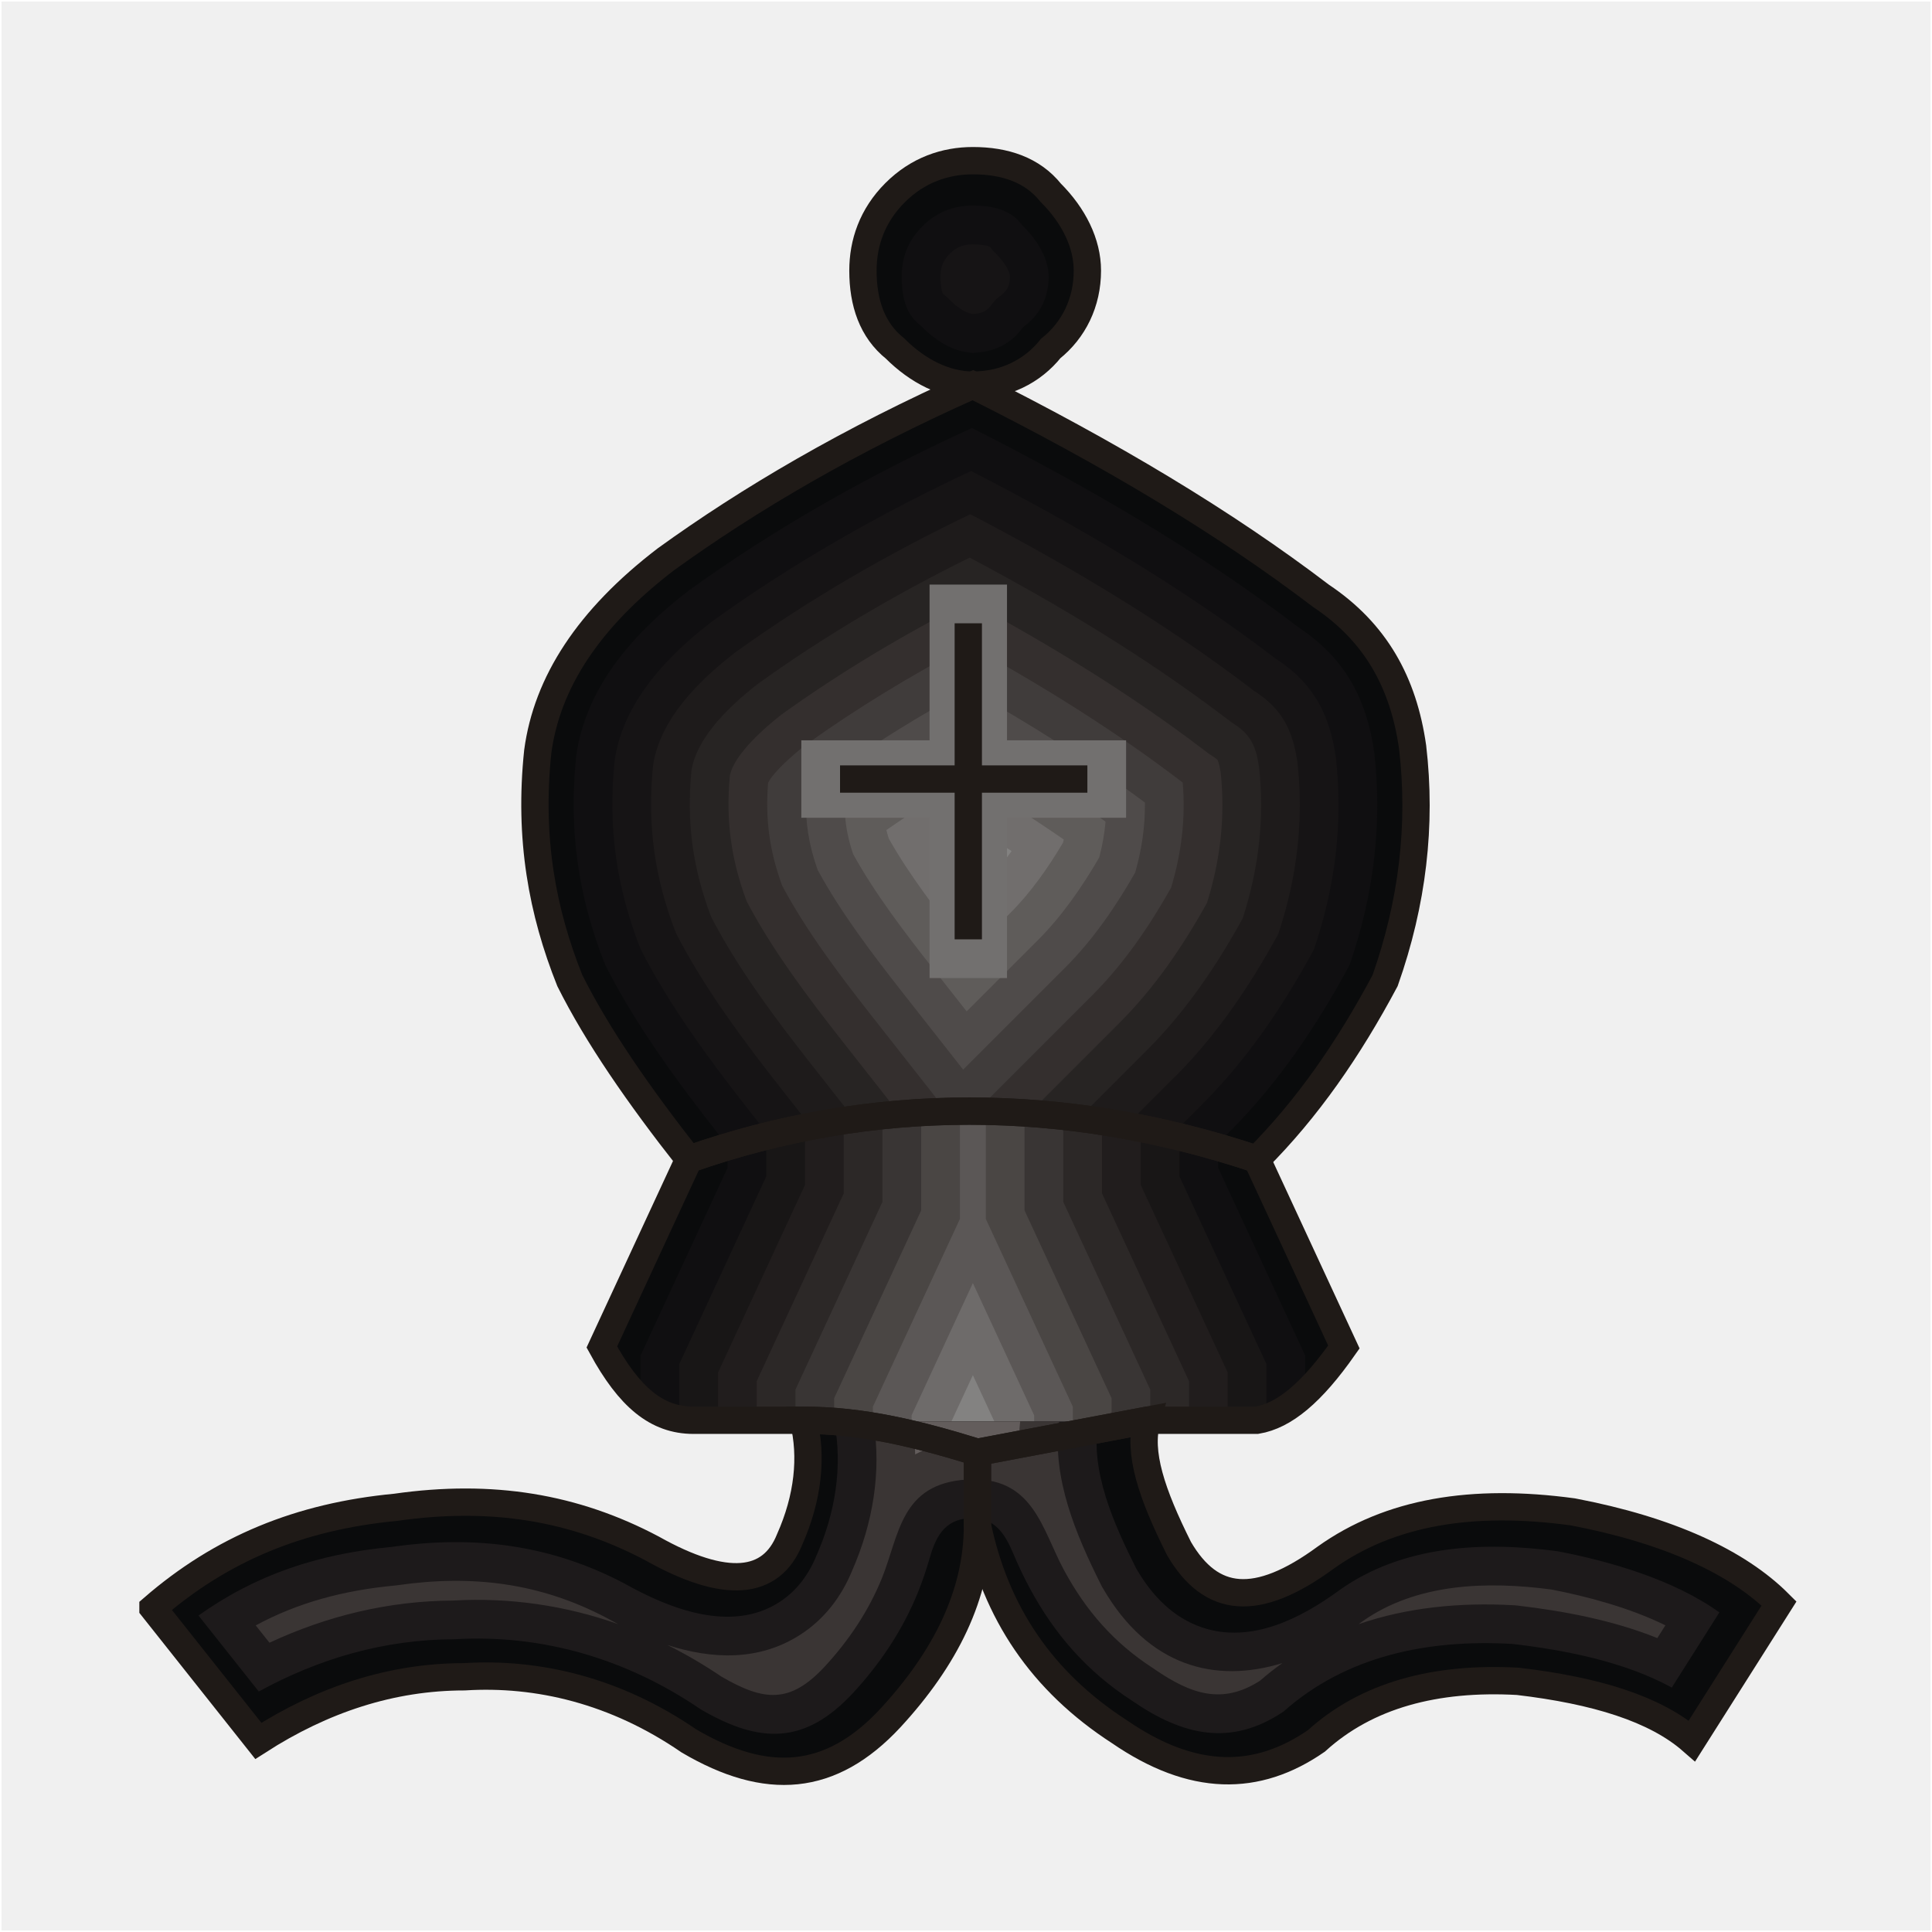
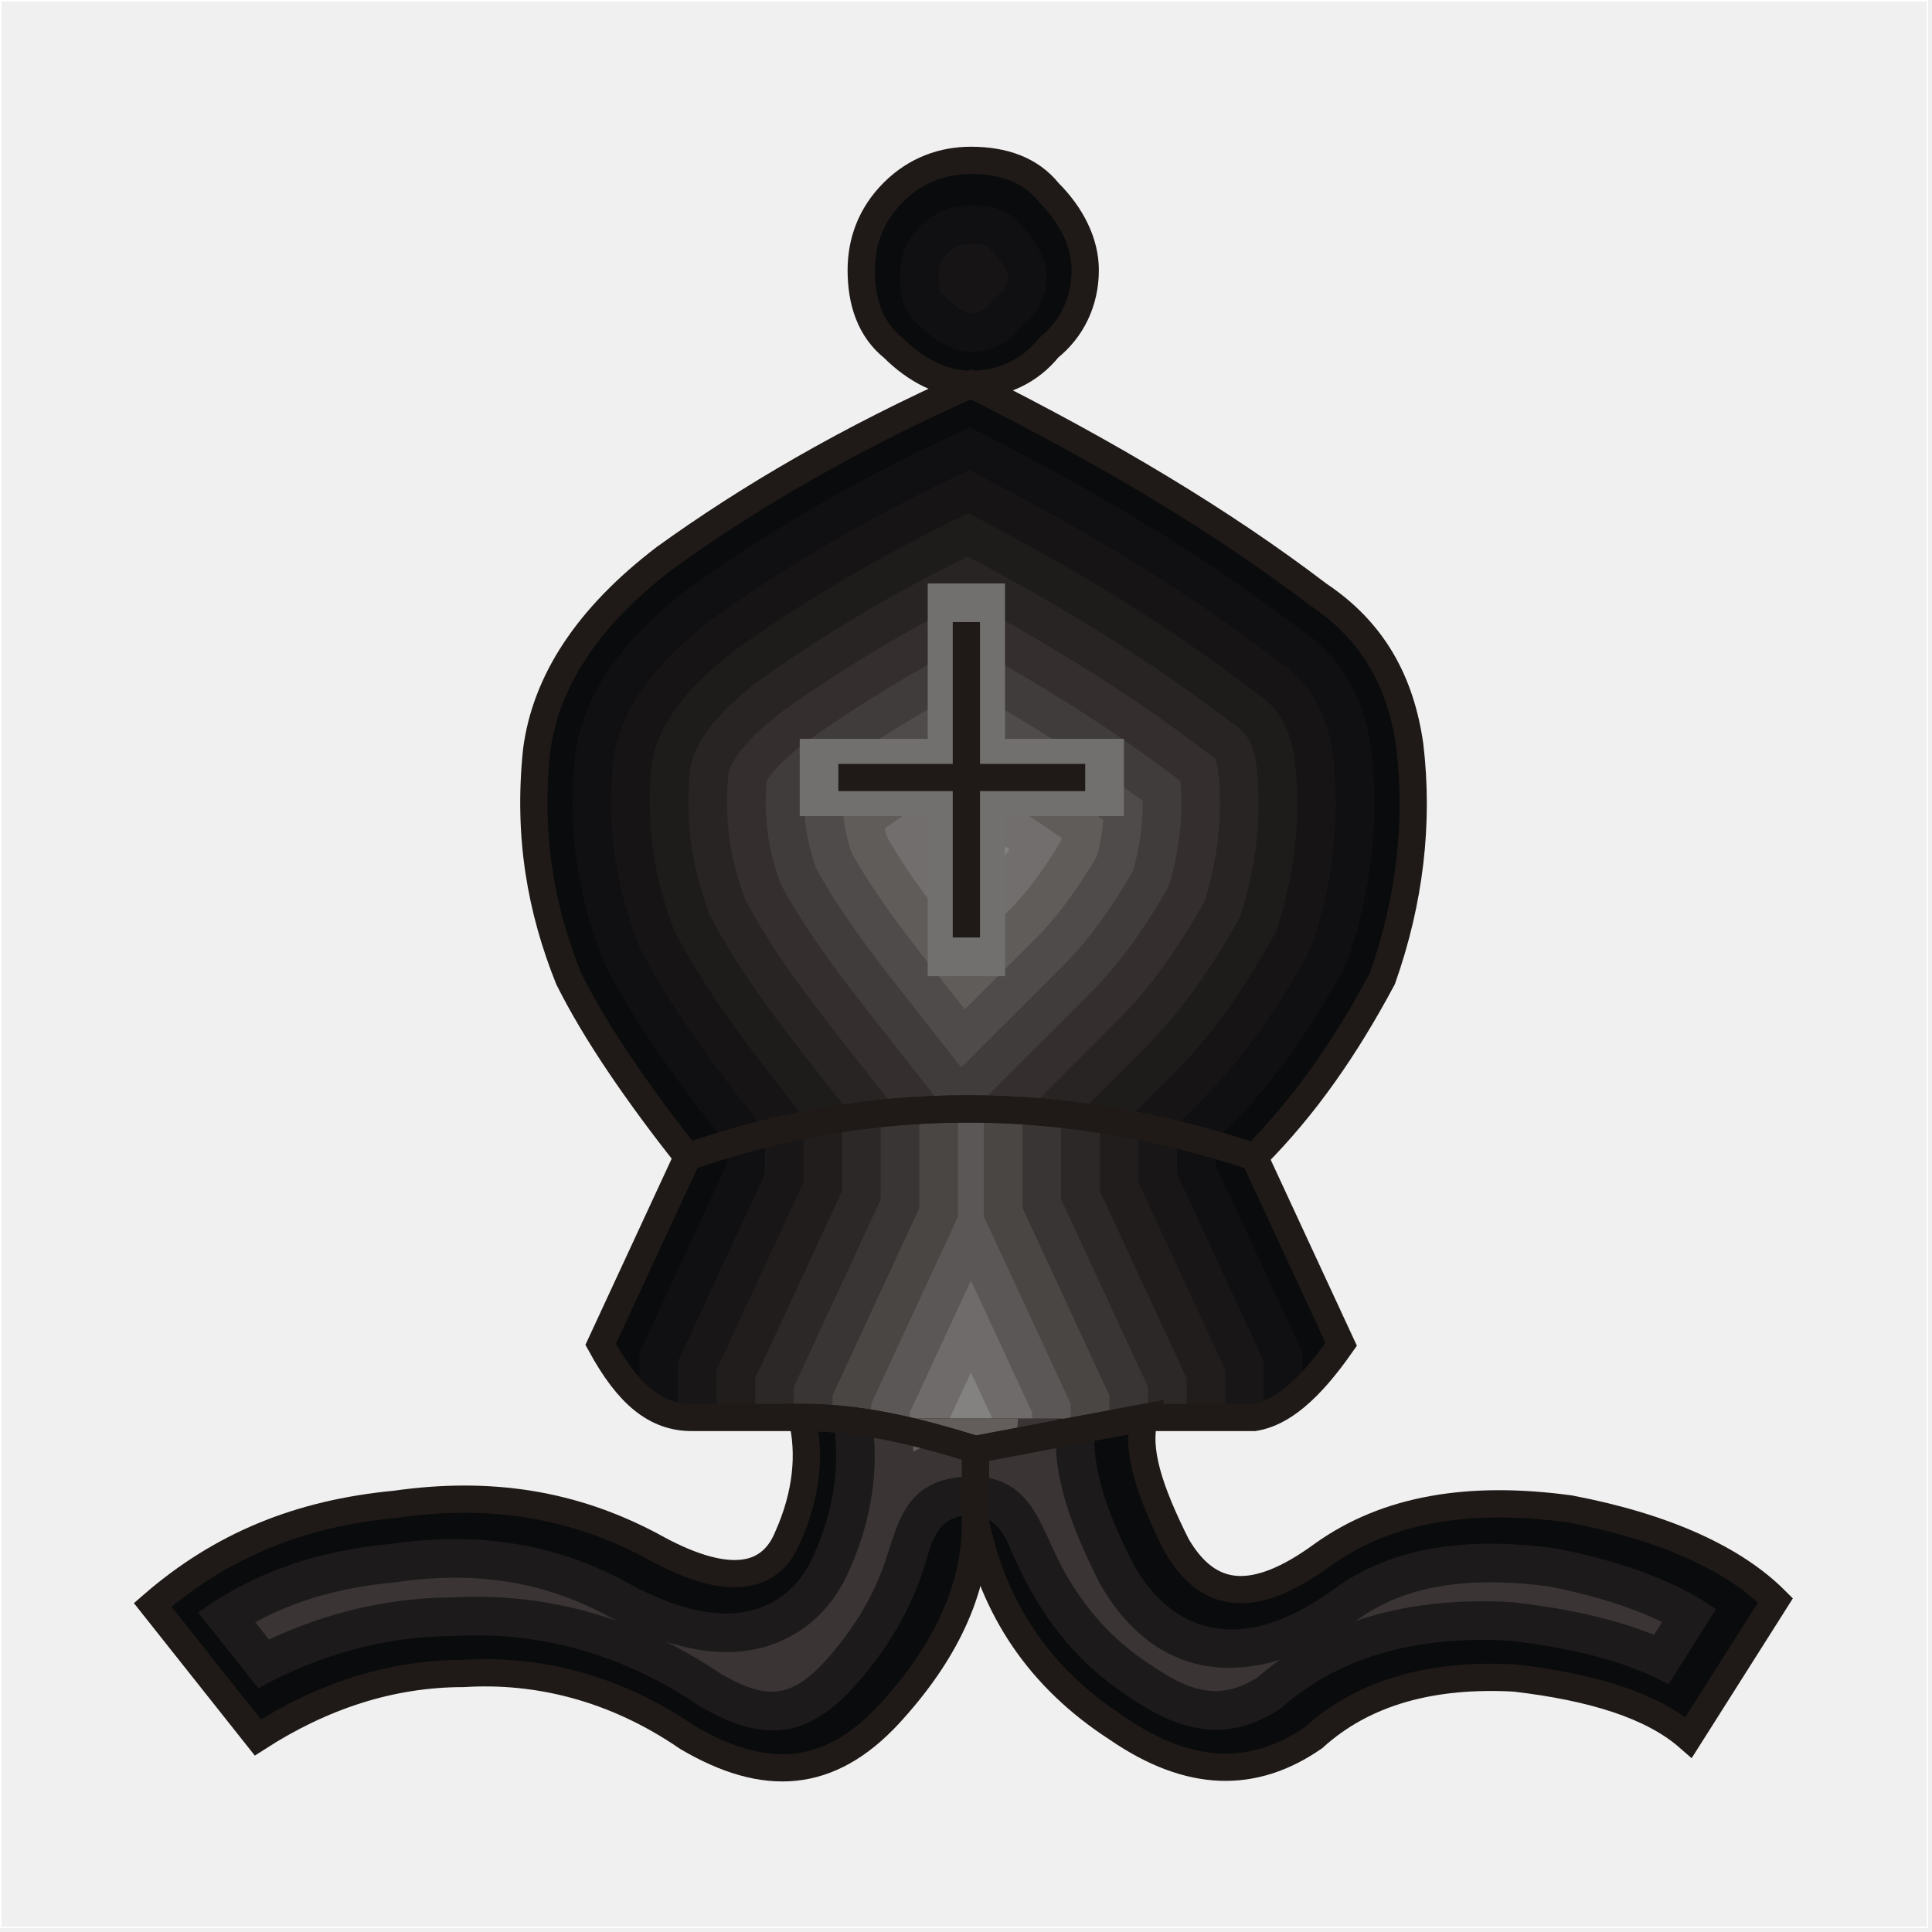
- <svg xmlns="http://www.w3.org/2000/svg" xml:space="preserve" width="99.802mm" height="99.802mm" style="shape-rendering:geometricPrecision; text-rendering:geometricPrecision; image-rendering:optimizeQuality; fill-rule:evenodd; clip-rule:evenodd" viewBox="0 0 99.802 99.802">
-   <defs>
-     <style type="text/css">
-    
-     .str1 {stroke:white;stroke-width:0.076}
-     .str0 {stroke:#1F1A17;stroke-width:1.411}
-     .fil22 {fill:none}
-     .fil1 {fill:#100F11}
-     .fil2 {fill:#161415}
-     .fil11 {fill:#181616}
-     .fil18 {fill:#1D1A1B}
-     .fil3 {fill:#1E1B1B}
-     .fil12 {fill:#211D1D}
-     .fil4 {fill:#272423}
-     .fil13 {fill:#2C2827}
-     .fil5 {fill:#342F2E}
-     .fil14 {fill:#393534}
-     .fil19 {fill:#3A3534}
-     .fil6 {fill:#403C3B}
-     .fil15 {fill:#4A4644}
-     .fil7 {fill:#4F4B4A}
-     .fil16 {fill:#5B5756}
-     .fil8 {fill:#5F5C5A}
-     .fil20 {fill:#635D5C}
-     .fil17 {fill:#6E6B6A}
-     .fil9 {fill:#716E6D}
-     .fil21 {fill:#72706F}
-     .fil10 {fill:#838281}
-     .fil0 {fill:#0A0B0C}
-    
-   </style>
-   </defs>
-   <g id="Layer_x0020_1">
-     <g id="_55544352">
-       <g>
-         <path id="_56408872" class="fil0" d="M50.833 20.184c1.408,-0.145 2.611,-0.82 3.445,-1.863 1.183,-0.946 1.893,-2.366 1.893,-4.022 0,-1.42 -0.71,-2.84 -1.893,-4.022 -0.946,-1.183 -2.366,-1.657 -4.022,-1.657 -1.42,0 -2.839,0.473 -4.022,1.657 -1.183,1.183 -1.657,2.602 -1.657,4.022 0,1.656 0.473,3.076 1.657,4.022 1.012,1.012 2.197,1.678 3.408,1.849 -6.109,2.763 -11.117,5.739 -15.238,8.716 -4.022,3.076 -6.152,6.388 -6.625,9.937 -0.473,4.496 0.237,8.282 1.656,11.831 1.42,2.84 3.549,5.915 6.152,9.228l-4.496 9.701c1.42,2.602 2.839,3.785 4.732,3.785l5.679 0c0.473,1.893 0.237,4.022 -0.71,6.152 -0.946,2.366 -3.313,2.603 -7.099,0.474 -4.022,-2.13 -8.281,-2.839 -13.25,-2.13 -4.968,0.473 -8.991,2.13 -12.54,5.205l5.442 6.861c3.312,-2.129 6.861,-3.312 10.647,-3.312 3.785,-0.237 7.808,0.71 11.594,3.312 4.022,2.366 7.335,2.129 10.411,-1.183 1.708,-1.851 2.93,-3.809 3.737,-5.808 1.386,-3.435 0.319,-3.434 2.157,-0.015 1.373,2.554 3.234,4.781 5.937,6.533 3.785,2.602 7.098,2.602 10.174,0.473 2.603,-2.366 6.152,-3.312 10.411,-3.076 4.023,0.473 7.099,1.42 8.991,3.076l4.496 -7.098c-2.129,-2.129 -5.679,-3.785 -10.647,-4.732 -5.205,-0.71 -9.464,0 -12.777,2.366 -3.549,2.603 -5.916,2.366 -7.572,-0.473 -1.42,-2.839 -2.13,-4.969 -1.657,-6.625l5.679 0c1.42,-0.237 2.839,-1.42 4.496,-3.785l-4.496 -9.701c2.603,-2.603 4.732,-5.679 6.625,-9.228 1.42,-4.022 1.893,-8.044 1.42,-12.067 -0.473,-3.313 -1.893,-5.916 -4.732,-7.808 -4.833,-3.682 -10.563,-7.141 -17.405,-10.594z" />
-         <g>
-           <path id="_56989480" class="fil1" d="M35.597 30.491c-2.795,2.142 -5.339,4.953 -5.833,8.57 -0.395,3.788 0.097,7.242 1.496,10.773 1.561,3.1 3.761,6.091 5.899,8.812l0.758 0.964 -0.126 0.272 24.931 0 -0.198 -0.426 0.988 -0.988c2.526,-2.526 4.518,-5.483 6.203,-8.621 1.232,-3.55 1.709,-7.259 1.273,-11.001 -0.398,-2.75 -1.515,-4.84 -3.858,-6.403l-0.052 -0.035 -0.05 -0.038c-5.213,-3.972 -10.978,-7.3 -16.818,-10.26 -5.114,2.33 -10.051,5.091 -14.611,8.382zm14.643 -12.256l0.388 -0.04c0.835,-0.086 1.564,-0.468 2.088,-1.123l0.139 -0.174 0.174 -0.139c0.763,-0.611 1.142,-1.486 1.142,-2.46 0,-0.986 -0.635,-1.936 -1.307,-2.608l-0.079 -0.079 -0.069 -0.087c-0.592,-0.741 -1.561,-0.906 -2.46,-0.906 -1.018,0 -1.886,0.349 -2.608,1.071 -0.722,0.721 -1.071,1.591 -1.071,2.608 0,0.899 0.165,1.868 0.906,2.46l0.087 0.069 0.078 0.078c0.603,0.603 1.411,1.161 2.274,1.283l0.318 0.045z" />
-           <path id="_57155728" class="fil2" d="M36.791 32.096c-2.326,1.786 -4.615,4.181 -5.041,7.205 -0.352,3.425 0.085,6.521 1.337,9.713 1.496,2.946 3.611,5.809 5.645,8.396l1.515 1.928 -0.252 0.543 20.522 0 -0.395 -0.853 1.975 -1.976c2.348,-2.348 4.205,-5.101 5.779,-8.011 1.094,-3.216 1.518,-6.551 1.128,-9.937 -0.319,-2.171 -1.127,-3.76 -2.985,-4.998l-0.105 -0.07 -0.1 -0.076c-4.859,-3.702 -10.214,-6.834 -15.65,-9.628 -4.674,2.185 -9.187,4.746 -13.373,7.764zm13.488 -15.876l0.145 -0.015c0.301,-0.031 0.543,-0.147 0.732,-0.383l0.278 -0.347 0.347 -0.278c0.286,-0.229 0.391,-0.536 0.391,-0.898 0,-0.374 -0.478,-0.951 -0.72,-1.193l-0.157 -0.157 -0.139 -0.173c-0.1,-0.126 -0.765,-0.155 -0.899,-0.155 -0.487,0 -0.848,0.139 -1.194,0.486 -0.346,0.345 -0.484,0.707 -0.484,1.193 0,0.134 0.03,0.798 0.155,0.898l0.173 0.139 0.157 0.157c0.265,0.265 0.751,0.662 1.14,0.717l0.076 0.011z" />
-           <path id="_41780168" class="fil3" d="M37.985 33.7c-1.846,1.422 -3.893,3.429 -4.25,5.845 -0.309,3.059 0.075,5.799 1.179,8.649 1.431,2.794 3.462,5.527 5.39,7.98l2.273 2.892 -0.378 0.815 16.113 0 -0.593 -1.279 2.963 -2.963c2.168,-2.168 3.889,-4.716 5.353,-7.399 0.956,-2.876 1.329,-5.85 0.985,-8.875 -0.237,-1.587 -0.745,-2.683 -2.111,-3.594l-0.158 -0.105 -0.15 -0.115c-4.503,-3.431 -9.447,-6.363 -14.478,-8.987 -4.236,2.034 -8.327,4.39 -12.139,7.136z" />
-           <path id="_56982376" class="fil4" d="M39.18 35.304c-1.351,1.044 -3.173,2.71 -3.46,4.492 -0.265,2.691 0.066,5.074 1.022,7.58 1.367,2.641 3.313,5.245 5.135,7.563l3.03 3.857 -0.503 1.086 11.705 0 -0.79 -1.706 3.951 -3.951c1.987,-1.987 3.573,-4.329 4.924,-6.784 0.82,-2.538 1.142,-5.152 0.844,-7.818 -0.149,-0.991 -0.377,-1.615 -1.236,-2.188l-0.21 -0.14 -0.201 -0.153c-4.146,-3.159 -8.678,-5.885 -13.3,-8.337 -3.799,1.876 -7.471,4.025 -10.909,6.499z" />
-           <path id="_57017592" class="fil5" d="M40.38 36.905c-0.843,0.656 -2.459,2.055 -2.676,3.158 -0.218,2.315 0.061,4.34 0.867,6.495 1.303,2.488 3.163,4.962 4.878,7.145l3.788 4.821 -0.629 1.358 7.296 0 -0.988 -2.132 4.939 -4.939c1.804,-1.804 3.254,-3.939 4.493,-6.165 0.687,-2.197 0.958,-4.444 0.708,-6.751 -0.032,-0.199 -0.091,-0.502 -0.166,-0.645 -0.051,-0.052 -0.143,-0.115 -0.198,-0.151l-0.263 -0.175 -0.251 -0.191c-3.786,-2.884 -7.907,-5.402 -12.118,-7.675 -3.364,1.711 -6.618,3.647 -9.68,5.848z" />
-           <path id="_40867176" class="fil6" d="M41.585 38.502c-0.529,0.417 -1.634,1.363 -1.907,1.939 -0.154,1.891 0.078,3.533 0.723,5.301 1.239,2.336 3.012,4.679 4.62,6.726l4.546 5.785 -0.755 1.629 2.887 0 -1.186 -2.559 5.926 -5.926c1.62,-1.62 2.933,-3.544 4.057,-5.541 0.531,-1.772 0.758,-3.577 0.599,-5.432l-0.131 -0.1c-3.424,-2.609 -7.133,-4.911 -10.931,-7.002 -2.929,1.537 -5.765,3.254 -8.449,5.18z" />
-           <path id="_57681800" class="fil7" d="M42.776 40.109c-0.332,0.26 -0.825,0.671 -1.136,1.025 -0.05,1.333 0.142,2.516 0.594,3.794 1.176,2.183 2.861,4.396 4.36,6.304l3.16 4.022 5.271 -5.271c1.433,-1.433 2.608,-3.144 3.617,-4.911 0.337,-1.187 0.517,-2.386 0.503,-3.614 -2.887,-2.147 -5.972,-4.081 -9.132,-5.858 -2.502,1.357 -4.928,2.854 -7.239,4.51z" />
-           <path id="_56988448" class="fil8" d="M43.966 41.716c-0.101,0.079 -0.212,0.168 -0.322,0.262 0.04,0.726 0.179,1.41 0.426,2.14 1.114,2.031 2.707,4.109 4.097,5.878l1.768 2.249 3.677 -3.677c1.244,-1.244 2.279,-2.737 3.171,-4.273 0.161,-0.612 0.273,-1.227 0.327,-1.85 -2.274,-1.637 -4.665,-3.146 -7.11,-4.554 -2.078,1.168 -4.098,2.439 -6.034,3.825z" />
-           <path id="_56890192" class="fil9" d="M45.789 42.877c0.035,0.144 0.075,0.289 0.122,0.438 1.052,1.878 2.55,3.819 3.828,5.445l0.375 0.477 2.083 -2.083c1.052,-1.052 1.943,-2.321 2.716,-3.624 0.013,-0.054 0.025,-0.108 0.037,-0.162 -1.607,-1.114 -3.267,-2.166 -4.959,-3.167 -1.435,0.838 -2.839,1.729 -4.201,2.676z" />
-           <path id="_58601392" class="fil10" d="M48.385 43.541c0.592,0.913 1.261,1.826 1.915,2.682l0.483 -0.483c0.533,-0.533 1.023,-1.137 1.473,-1.775 -0.747,-0.49 -1.504,-0.967 -2.269,-1.433 -0.539,0.328 -1.074,0.665 -1.603,1.009z" />
-         </g>
-         <g>
-           <path id="_57017616" class="fil0" d="M69.421 69.582l-4.496 -9.701c-9.938,-3.313 -19.875,-3.313 -29.339,0l-4.496 9.701c1.42,2.602 2.839,3.785 4.732,3.785l5.679 0c3.076,0 5.916,0.71 8.991,1.656l8.754 -1.656 5.679 0c1.42,-0.237 2.839,-1.42 4.496,-3.785z" />
-           <g>
-             <path id="_58011632" class="fil1" d="M67.421 71.974l0 -1.951 -4.496 -9.701 0 -1.062c-8.572,-2.474 -17.119,-2.483 -25.339,-0.027l0 1.089 -4.496 9.701 0 2.268c0.822,0.73 1.708,1.077 2.732,1.077l5.679 0c3.076,0 5.916,0.71 8.991,1.656l8.754 -1.656 5.679 0c0.817,-0.136 1.634,-0.586 2.496,-1.394z" />
-             <path id="_56176856" class="fil11" d="M65.421 73.246l0 -2.782 -4.496 -9.701 0 -2.036c-7.207,-1.759 -14.38,-1.773 -21.339,-0.042l0 2.078 -4.496 9.701 0 2.84c0.236,0.043 0.48,0.064 0.732,0.064l5.679 0c3.076,0 5.916,0.71 8.991,1.656l8.754 -1.656 5.679 0c0.165,-0.028 0.33,-0.068 0.496,-0.121z" />
-             <path id="_56884560" class="fil12" d="M63.421 73.368l0 -2.463 -4.496 -9.701 0 -2.92c-5.845,-1.166 -11.657,-1.181 -17.339,-0.046l0 2.966 -4.496 9.701 0 2.463 4.411 0c3.076,0 5.916,0.71 8.991,1.656l8.754 -1.656 4.175 0z" />
-             <path id="_55542608" class="fil13" d="M61.421 73.368l0 -2.022 -4.496 -9.701 0 -3.715c-4.487,-0.695 -8.948,-0.709 -13.339,-0.043l0 3.759 -4.496 9.701 0 2.022 2.411 0c3.076,0 5.916,0.71 8.991,1.656l8.754 -1.656 2.175 0z" />
-             <path id="_57156792" class="fil14" d="M59.421 73.368l0 -1.581 -4.496 -9.701 0 -4.421c-3.134,-0.344 -6.252,-0.356 -9.339,-0.035l0 4.455 -4.496 9.701 0 1.581 0.411 0c3.076,0 5.916,0.71 8.991,1.656l8.754 -1.656 0.175 0z" />
-             <path id="_55578176" class="fil15" d="M57.421 73.713l0 -1.485 -4.496 -9.701 0 -5.037c-1.787,-0.116 -3.568,-0.123 -5.339,-0.021l0 5.058 -4.496 9.701 0 1.202c2.484,0.192 4.862,0.812 7.402,1.593l6.929 -1.311z" />
-             <path id="_41773856" class="fil16" d="M55.421 74.091l0 -1.423 -4.496 -9.701 0 -5.562c-0.447,-0.009 -0.893,-0.011 -1.339,-0.005l0 5.568 -4.496 9.701 0 1.007c1.784,0.295 3.55,0.778 5.402,1.348l4.929 -0.932z" />
-             <path id="_56888720" class="fil17" d="M53.421 74.47l0 -1.36 -3.165 -6.83 -3.165 6.83 0 0.971c1.117,0.264 2.243,0.587 3.402,0.944l2.929 -0.554z" />
-             <path id="_42589672" class="fil10" d="M51.421 74.848l0 -1.298 -1.165 -2.514 -1.165 2.514 0 1.056c0.463,0.132 0.93,0.272 1.402,0.417l0.929 -0.176z" />
+ <svg xmlns="http://www.w3.org/2000/svg" width="100px" height="100px" viewBox="0 0 100 100" version="1.1">
+   <g id="页面-1" stroke="none" stroke-width="1" fill="none" fill-rule="evenodd">
+     <g id="bb" transform="translate(0.0381, 0.0381)">
+       <g id="_55544352" transform="translate(7.865, 8.2624)">
+         <g id="编组" transform="translate(0, 0.3192)">
+           <path d="M42.93,11.564 C44.338,11.419 45.541,10.744 46.375,9.701 C47.558,8.755 48.268,7.335 48.268,5.679 C48.268,4.259 47.558,2.839 46.375,1.657 C45.429,0.473 44.009,0 42.353,0 C40.933,0 39.514,0.473 38.331,1.657 C37.148,2.839 36.674,4.259 36.674,5.679 C36.674,7.335 37.148,8.755 38.331,9.701 C39.343,10.713 40.528,11.379 41.738,11.55 C35.63,14.313 30.622,17.289 26.5,20.266 C22.478,23.342 20.348,26.654 19.875,30.203 C19.401,34.699 20.112,38.485 21.531,42.034 C22.951,44.873 25.08,47.949 27.683,51.262 L23.188,60.963 C24.607,63.565 26.027,64.748 27.919,64.748 L33.598,64.748 C34.072,66.641 33.835,68.77 32.889,70.9 C31.942,73.266 29.576,73.503 25.79,71.373 C21.768,69.244 17.509,68.534 12.54,69.244 C7.572,69.717 3.549,71.373 -1.77635684e-15,74.449 L5.442,81.311 C8.754,79.182 12.303,77.999 16.09,77.999 C19.875,77.762 23.897,78.708 27.683,81.311 C31.705,83.677 35.018,83.44 38.094,80.128 C39.802,78.277 41.024,76.319 41.831,74.32 C43.216,70.885 42.149,70.886 43.987,74.305 C45.36,76.858 47.221,79.086 49.924,80.838 C53.71,83.44 57.022,83.44 60.098,81.311 C62.701,78.945 66.25,77.999 70.509,78.235 C74.532,78.708 77.608,79.654 79.5,81.311 L83.996,74.212 C81.867,72.083 78.317,70.427 73.349,69.481 C68.143,68.77 63.884,69.481 60.572,71.846 C57.022,74.449 54.656,74.212 53,71.373 C51.58,68.534 50.871,66.404 51.343,64.748 L57.022,64.748 C58.442,64.511 59.861,63.328 61.518,60.963 L57.022,51.262 C59.625,48.659 61.755,45.583 63.648,42.034 C65.067,38.011 65.54,33.989 65.067,29.967 C64.594,26.654 63.174,24.051 60.335,22.159 C55.502,18.476 49.772,15.017 42.93,11.564 L42.93,11.564 Z" id="_56408872" fill="#0A0B0C" />
+           <g transform="translate(21.7293, 2)">
+             <path d="M5.964,19.871 C3.169,22.013 0.625,24.824 0.132,28.441 C-0.263,32.229 0.228,35.682 1.628,39.214 C3.189,42.313 5.388,45.305 7.527,48.026 L8.284,48.99 L8.158,49.262 L33.089,49.262 L32.891,48.835 L33.879,47.847 C36.405,45.321 38.397,42.364 40.082,39.227 C41.314,35.676 41.791,31.967 41.355,28.226 C40.957,25.476 39.84,23.385 37.496,21.823 L37.444,21.788 L37.394,21.75 C32.18,17.778 26.416,14.45 20.575,11.489 C15.462,13.819 10.524,16.581 5.964,19.871 L5.964,19.871 Z M20.608,7.615 L20.995,7.575 C21.83,7.489 22.56,7.107 23.084,6.452 L23.223,6.278 L23.397,6.139 C24.16,5.529 24.538,4.653 24.538,3.679 C24.538,2.693 23.904,1.743 23.232,1.071 L23.153,0.993 L23.084,0.906 C22.492,0.165 21.523,-3.55271368e-15 20.624,-3.55271368e-15 C19.606,-3.55271368e-15 18.737,0.349 18.015,1.071 C17.294,1.792 16.945,2.662 16.945,3.679 C16.945,4.578 17.11,5.547 17.851,6.139 L17.937,6.208 L18.016,6.287 C18.619,6.89 19.427,7.448 20.289,7.57 L20.608,7.615 L20.608,7.615 Z" id="_56989480" fill="#100F11" />
+             <path d="M7.158,21.476 C4.832,23.262 2.543,25.657 2.118,28.681 C1.765,32.106 2.203,35.202 3.455,38.394 C4.95,41.34 7.066,44.203 9.099,46.79 L10.614,48.718 L10.363,49.262 L30.885,49.262 L30.489,48.409 L32.465,46.433 C34.812,44.086 36.669,41.332 38.243,38.422 C39.337,35.206 39.761,31.871 39.371,28.485 C39.053,26.314 38.244,24.725 36.387,23.487 L36.282,23.417 L36.181,23.34 C31.322,19.638 25.968,16.506 20.531,13.712 C15.858,15.897 11.344,18.458 7.158,21.476 L7.158,21.476 Z M20.646,5.6 L20.791,5.585 C21.091,5.554 21.333,5.439 21.522,5.202 L21.8,4.855 L22.147,4.577 C22.434,4.348 22.538,4.041 22.538,3.679 C22.538,3.305 22.06,2.728 21.818,2.486 L21.661,2.329 L21.522,2.155 C21.422,2.03 20.757,2 20.624,2 C20.137,2 19.775,2.139 19.429,2.486 C19.084,2.831 18.945,3.192 18.945,3.679 C18.945,3.812 18.975,4.477 19.1,4.577 L19.273,4.716 L19.43,4.873 C19.695,5.137 20.181,5.535 20.57,5.59 L20.646,5.6 L20.646,5.6 Z" id="_57155728" fill="#161415" />
+             <path d="M8.353,23.08 C6.506,24.502 4.46,26.51 4.103,28.925 C3.794,31.985 4.178,34.724 5.282,37.575 C6.713,40.368 8.744,43.101 10.672,45.555 L12.945,48.447 L12.567,49.262 L28.68,49.262 L28.087,47.982 L31.05,45.019 C33.218,42.851 34.94,40.303 36.403,37.62 C37.359,34.744 37.732,31.77 37.388,28.745 C37.151,27.158 36.643,26.061 35.277,25.151 L35.12,25.046 L34.969,24.931 C30.466,21.5 25.522,18.569 20.492,15.944 C16.256,17.978 12.165,20.335 8.353,23.08 L8.353,23.08 Z" id="_41780168" fill="#1E1B1B" />
+             <path d="M9.548,24.684 C8.197,25.728 6.375,27.394 6.088,29.176 C5.823,31.867 6.154,34.25 7.11,36.756 C8.476,39.397 10.422,42 12.244,44.319 L15.275,48.175 L14.771,49.262 L26.476,49.262 L25.685,47.556 L29.636,43.605 C31.623,41.618 33.209,39.276 34.56,36.821 C35.381,34.283 35.702,31.669 35.405,29.003 C35.255,28.012 35.028,27.388 34.168,26.815 L33.958,26.675 L33.757,26.522 C29.612,23.364 25.079,20.637 20.457,18.186 C16.658,20.062 12.986,22.211 9.548,24.684 Z" id="_56982376" fill="#272423" />
+             <path d="M10.747,26.285 C9.904,26.941 8.288,28.34 8.071,29.443 C7.853,31.758 8.132,33.783 8.939,35.938 C10.241,38.426 12.102,40.9 13.817,43.083 L17.605,47.904 L16.976,49.262 L24.272,49.262 L23.283,47.13 L28.222,42.191 C30.026,40.386 31.476,38.252 32.715,36.026 C33.402,33.829 33.673,31.582 33.422,29.275 C33.39,29.076 33.331,28.773 33.257,28.631 C33.206,28.578 33.114,28.516 33.059,28.479 L32.796,28.304 L32.545,28.113 C28.759,25.229 24.638,22.711 20.427,20.438 C17.063,22.148 13.809,24.085 10.747,26.285 L10.747,26.285 Z" id="_57017592" fill="#342F2E" />
+             <path d="M11.953,27.882 C11.424,28.299 10.319,29.245 10.046,29.821 C9.892,31.712 10.124,33.354 10.769,35.122 C12.008,37.458 13.782,39.801 15.389,41.847 L19.935,47.632 L19.18,49.262 L22.067,49.262 L20.881,46.703 L26.808,40.777 C28.428,39.157 29.741,37.233 30.865,35.236 C31.397,33.463 31.623,31.658 31.464,29.804 L31.333,29.704 C27.909,27.095 24.2,24.793 20.402,22.702 C17.473,24.239 14.637,25.956 11.953,27.882 L11.953,27.882 Z" id="_40867176" fill="#403C3B" />
+             <path d="M13.143,29.489 C12.812,29.749 12.319,30.16 12.008,30.514 C11.958,31.847 12.15,33.03 12.602,34.308 C13.778,36.491 15.462,38.703 16.962,40.612 L20.122,44.634 L25.393,39.362 C26.827,37.929 28.002,36.218 29.011,34.451 C29.348,33.264 29.528,32.065 29.514,30.837 C26.626,28.69 23.541,26.756 20.382,24.979 C17.88,26.336 15.453,27.833 13.143,29.489 L13.143,29.489 Z" id="_57681800" fill="#4F4B4A" />
+             <path d="M14.334,31.097 C14.233,31.175 14.122,31.265 14.012,31.358 C14.051,32.084 14.191,32.768 14.438,33.498 C15.552,35.529 17.145,37.607 18.535,39.376 L20.302,41.625 L23.979,37.948 C25.223,36.704 26.258,35.211 27.15,33.675 C27.311,33.064 27.423,32.449 27.477,31.826 C25.203,30.189 22.812,28.68 20.367,27.272 C18.289,28.44 16.269,29.711 14.334,31.097 Z" id="_56988448" fill="#5F5C5A" />
+             <path d="M16.157,32.258 C16.192,32.402 16.232,32.547 16.279,32.695 C17.331,34.573 18.829,36.514 20.107,38.14 L20.482,38.617 L22.565,36.534 C23.617,35.482 24.508,34.213 25.28,32.91 C25.293,32.856 25.305,32.802 25.317,32.748 C23.711,31.635 22.05,30.582 20.358,29.582 C18.923,30.42 17.52,31.31 16.157,32.258 L16.157,32.258 Z" id="_56890192" fill="#716E6D" />
+             <path d="M18.753,32.921 C19.344,33.835 20.014,34.748 20.668,35.603 L21.151,35.12 C21.684,34.587 22.173,33.983 22.624,33.345 C21.877,32.855 21.12,32.378 20.355,31.912 C19.816,32.24 19.281,32.577 18.753,32.921 Z" id="_58601392" fill="#838281" />
+           </g>
+           <g transform="translate(23.1875, 48.7772)">
+             <path d="M38.331,12.185 L33.835,2.484 C23.897,-0.828 13.96,-0.828 4.496,2.484 L0,12.185 C1.42,14.788 2.839,15.971 4.732,15.971 L10.411,15.971 C13.486,15.971 16.326,16.681 19.402,17.627 L28.156,15.971 L33.835,15.971 C35.255,15.734 36.674,14.551 38.331,12.185 Z" id="_57017616" fill="#0A0B0C" />
+             <g transform="translate(2, 0.0004)">
+               <path d="M34.331,14.577 L34.331,12.626 L29.835,2.925 L29.835,1.863 C21.263,-0.612 12.716,-0.62 4.496,1.836 L4.496,2.925 L0,12.626 L0,14.894 C0.822,15.624 1.708,15.971 2.732,15.971 L8.411,15.971 C11.486,15.971 14.326,16.68 17.402,17.626 L26.156,15.971 L31.835,15.971 C32.652,15.834 33.469,15.385 34.331,14.577 Z" id="_58011632" fill="#100F11" />
+               <path d="M32.331,15.849 L32.331,13.067 L27.835,3.366 L27.835,1.33 C20.628,-0.429 13.455,-0.443 6.496,1.288 L6.496,3.366 L2,13.067 L2,15.907 C2.236,15.95 2.48,15.971 2.732,15.971 L8.411,15.971 C11.486,15.971 14.326,16.68 17.402,17.626 L26.156,15.971 L31.835,15.971 C32,15.943 32.165,15.903 32.331,15.849 Z" id="_56176856" fill="#181616" />
+               <path d="M30.331,15.971 L30.331,13.508 L25.835,3.807 L25.835,0.886 C19.99,-0.28 14.178,-0.295 8.496,0.84 L8.496,3.807 L4,13.508 L4,15.971 L8.411,15.971 C11.486,15.971 14.326,16.68 17.402,17.626 L26.156,15.971 L30.331,15.971 L30.331,15.971 Z" id="_56884560" fill="#211D1D" />
+               <path d="M28.331,15.971 L28.331,13.949 L23.835,4.248 L23.835,0.532 C19.348,-0.162 14.887,-0.176 10.496,0.489 L10.496,4.248 L6,13.949 L6,15.971 L8.411,15.971 C11.486,15.971 14.326,16.68 17.402,17.626 L26.156,15.971 L28.331,15.971 Z" id="_55542608" fill="#2C2827" />
+               <path d="M26.331,15.971 L26.331,14.39 L21.835,4.689 L21.835,0.268 C18.701,-0.077 15.583,-0.088 12.496,0.233 L12.496,4.689 L8,14.39 L8,15.971 L8.411,15.971 C11.486,15.971 14.326,16.68 17.402,17.626 L26.156,15.971 L26.331,15.971 Z" id="_57156792" fill="#393534" />
+               <path d="M24.331,16.316 L24.331,14.83 L19.835,5.129 L19.835,0.093 C18.048,-0.023 16.267,-0.03 14.496,0.072 L14.496,5.129 L10,14.83 L10,16.033 C12.484,16.225 14.862,16.845 17.402,17.626 L24.331,16.316 L24.331,16.316 Z" id="_55578176" fill="#4A4644" />
+               <path d="M22.331,16.694 L22.331,15.271 L17.835,5.57 L17.835,0.008 C17.388,-0 16.942,-0.002 16.496,0.003 L16.496,5.57 L12,15.271 L12,16.278 C13.784,16.573 15.55,17.057 17.402,17.626 L22.331,16.694 L22.331,16.694 Z" id="_41773856" fill="#5B5756" />
+               <path d="M20.331,17.072 L20.331,15.712 L17.165,8.882 L14,15.712 L14,16.683 C15.117,16.947 16.243,17.27 17.402,17.626 L20.331,17.072 L20.331,17.072 Z" id="_56888720" fill="#6E6B6A" />
+               <path d="M18.331,17.451 L18.331,16.153 L17.165,13.639 L16,16.153 L16,17.209 C16.463,17.342 16.93,17.481 17.402,17.626 L18.331,17.451 L18.331,17.451 Z" id="_42589672" fill="#838281" />
+             </g>
+           </g>
+           <g transform="translate(2.3525, 64.8106)">
+             <path d="M32.835,-1.42108547e-14 C33.294,2.341 32.879,4.758 31.919,6.931 C31.522,7.906 30.902,8.752 30.009,9.329 C27.525,10.935 24.339,9.681 22.021,8.381 C18.205,6.367 14.277,5.866 10.012,6.476 L9.965,6.482 L9.918,6.487 C6.181,6.842 2.945,7.92 -1.77635684e-15,10.027 L3.112,13.95 C6.228,12.243 9.605,11.262 13.216,11.25 C17.801,10.978 22.161,12.29 25.944,14.872 C28.999,16.654 31.323,16.705 33.814,14.022 C35.226,12.492 36.384,10.758 37.164,8.823 C37.395,8.253 37.589,7.682 37.759,7.091 C38.057,6.056 38.474,5.081 39.801,4.998 C41.145,4.913 41.677,5.849 42.099,6.852 C42.353,7.454 42.628,8.034 42.937,8.609 C44.223,11.001 45.909,12.926 48.201,14.411 L48.224,14.426 L48.246,14.441 C50.869,16.244 53.349,16.801 56.049,14.986 C59.309,12.088 63.54,11.253 67.808,11.489 L67.87,11.493 L67.931,11.5 C70.584,11.812 73.637,12.399 76.105,13.747 L78.564,9.864 C76.191,8.165 72.906,7.224 70.215,6.707 C66.361,6.188 62.203,6.388 58.932,8.719 C56.94,10.178 54.38,11.485 51.864,10.649 C50.342,10.143 49.252,8.989 48.461,7.633 L48.429,7.577 L48.4,7.52 C47.306,5.331 46.034,2.53 46.483,-1.42108547e-14 L32.835,-1.42108547e-14 L32.835,-1.42108547e-14 Z" id="_40916040" fill="#1D1A1B" />
+             <path d="M34.867,4.26325641e-14 C35.29,2.613 34.825,5.289 33.76,7.713 C33.207,9.058 32.326,10.213 31.095,11.009 C28.948,12.396 26.508,12.285 24.219,11.546 C25.177,12.022 26.109,12.568 27.011,13.179 C29.204,14.449 30.546,14.6 32.347,12.662 C33.593,11.312 34.621,9.783 35.31,8.075 C36.2,5.868 36.271,3.216 39.675,3.002 C43.115,2.785 43.555,5.535 44.699,7.662 C45.825,9.757 47.28,11.431 49.289,12.733 L49.334,12.762 L49.379,12.793 C51.273,14.095 52.89,14.642 54.833,13.392 C55.208,13.065 55.593,12.762 55.989,12.481 C52.49,13.556 49.064,12.636 46.734,8.64 L46.669,8.529 L46.611,8.414 C45.333,5.857 44.073,2.91 44.458,4.26325641e-14 L34.867,4.26325641e-14 Z M21.677,10.468 C21.471,10.361 21.267,10.251 21.066,10.139 C17.632,8.332 14.133,7.907 10.294,8.456 L10.201,8.469 L10.108,8.478 C7.468,8.729 5.121,9.364 2.955,10.534 L3.665,11.429 C6.632,10.047 9.804,9.27 13.153,9.251 C16.102,9.083 18.972,9.511 21.677,10.468 L21.677,10.468 Z M59.921,10.472 C62.437,9.605 65.163,9.34 67.919,9.492 L68.042,9.499 L68.165,9.514 C70.52,9.791 73.057,10.264 75.357,11.19 L75.775,10.53 C73.895,9.607 71.681,9.028 69.893,8.682 C66.585,8.242 62.921,8.339 60.102,10.341 C60.042,10.385 59.982,10.428 59.921,10.472 L59.921,10.472 Z" id="_57646320" fill="#3A3534" />
+             <path d="M36.889,2.84217094e-14 C36.967,0.565 37.01,1.133 37.02,1.7 C37.735,1.312 38.573,1.067 39.55,1.006 C40.724,0.932 41.645,1.064 42.389,1.348 C42.378,0.901 42.394,0.451 42.443,2.84217094e-14 L36.889,2.84217094e-14 L36.889,2.84217094e-14 Z" id="_56883808" fill="#635D5C" />
          </g>
        </g>
-         <g>
-           <path id="_40916040" class="fil18" d="M43.091 73.43c0.459,2.341 0.043,4.758 -0.916,6.931 -0.397,0.975 -1.018,1.821 -1.91,2.398 -2.484,1.606 -5.67,0.352 -7.988,-0.948 -3.816,-2.014 -7.744,-2.515 -12.01,-1.906l-0.047 0.007 -0.047 0.004c-3.737,0.356 -6.973,1.434 -9.918,3.54l3.112 3.923c3.116,-1.707 6.493,-2.689 10.104,-2.7 4.585,-0.272 8.946,1.04 12.728,3.622 3.056,1.781 5.379,1.833 7.87,-0.85 1.412,-1.53 2.571,-3.264 3.351,-5.199 0.23,-0.571 0.424,-1.141 0.594,-1.732 0.298,-1.035 0.715,-2.01 2.042,-2.094 1.344,-0.085 1.876,0.852 2.299,1.854 0.254,0.602 0.529,1.182 0.838,1.758 1.286,2.392 2.972,4.316 5.263,5.802l0.023 0.015 0.022 0.015c2.623,1.803 5.103,2.36 7.803,0.544 3.26,-2.898 7.49,-3.733 11.759,-3.496l0.062 0.003 0.061 0.007c2.653,0.312 5.706,0.899 8.174,2.247l2.459 -3.883c-2.373,-1.699 -5.658,-2.64 -8.349,-3.157 -3.854,-0.519 -8.011,-0.319 -11.283,2.012 -1.993,1.459 -4.553,2.766 -7.068,1.93 -1.522,-0.506 -2.612,-1.66 -3.403,-3.016l-0.032 -0.056 -0.029 -0.058c-1.095,-2.188 -2.366,-4.99 -1.917,-7.52l-13.648 0z" />
-           <path id="_57646320" class="fil19" d="M45.122 73.43c0.423,2.613 -0.041,5.289 -1.106,7.713 -0.553,1.345 -1.435,2.5 -2.666,3.296 -2.147,1.387 -4.587,1.276 -6.876,0.537 0.958,0.476 1.89,1.022 2.792,1.633 2.193,1.27 3.535,1.421 5.337,-0.517 1.245,-1.35 2.274,-2.88 2.962,-4.587 0.89,-2.208 0.961,-4.859 4.365,-5.074 3.44,-0.216 3.88,2.533 5.024,4.66 1.126,2.095 2.581,3.769 4.59,5.071l0.045 0.03 0.045 0.031c1.894,1.302 3.511,1.849 5.454,0.599 0.375,-0.327 0.76,-0.63 1.156,-0.911 -3.499,1.076 -6.925,0.155 -9.255,-3.84l-0.065 -0.111 -0.058 -0.115c-1.279,-2.557 -2.538,-5.505 -2.153,-8.414l-9.592 0zm-13.189 10.468c-0.207,-0.107 -0.411,-0.217 -0.611,-0.329 -3.435,-1.807 -6.933,-2.232 -10.772,-1.683l-0.093 0.013 -0.094 0.009c-2.64,0.251 -4.986,0.886 -7.153,2.056l0.71 0.895c2.967,-1.382 6.139,-2.16 9.488,-2.179 2.949,-0.168 5.819,0.261 8.524,1.218zm38.244 0.003c2.515,-0.867 5.242,-1.132 7.998,-0.979l0.123 0.007 0.123 0.014c2.355,0.277 4.892,0.75 7.192,1.676l0.418 -0.659c-1.88,-0.924 -4.094,-1.502 -5.882,-1.849 -3.308,-0.439 -6.972,-0.343 -9.79,1.659 -0.06,0.044 -0.121,0.088 -0.181,0.131z" />
-           <path id="_56883808" class="fil20" d="M47.144 73.43c0.078,0.565 0.121,1.133 0.131,1.7 0.715,-0.388 1.553,-0.633 2.53,-0.694 1.174,-0.074 2.095,0.059 2.839,0.342 -0.011,-0.447 0.006,-0.897 0.054,-1.348l-5.554 0z" />
+         <polygon id="_58601416" fill="#72706F" points="44.116 33.942 44.116 42.223 40.116 42.223 40.116 33.942 33.491 33.942 33.491 29.942 40.116 29.942 40.116 21.898 44.116 21.898 44.116 29.942 50.268 29.942 50.268 33.942" />
+         <g id="编组" stroke="#1F1A17" stroke-width="1.411">
+           <polygon id="_41789240" points="42.116 31.942 42.116 40.223 42.116 31.942 35.491 31.942 42.116 31.942 42.116 23.898 42.116 31.942 48.268 31.942" />
+           <path d="M42.353,11.594 C44.009,11.594 45.429,10.884 46.375,9.701 C47.558,8.755 48.268,7.335 48.268,5.679 C48.268,4.259 47.558,2.839 46.375,1.657 C45.429,0.473 44.009,0 42.353,0 C40.933,0 39.514,0.473 38.331,1.657 C37.148,2.839 36.674,4.259 36.674,5.679 C36.674,7.335 37.148,8.755 38.331,9.701 C39.514,10.884 40.933,11.594 42.353,11.594 Z" id="_42307400" />
+           <path d="M65.067,30.286 C64.594,26.974 63.174,24.371 60.335,22.478 C55.366,18.692 49.451,15.143 42.353,11.594 C35.964,14.434 30.759,17.509 26.5,20.585 C22.478,23.661 20.348,26.974 19.875,30.522 C19.401,35.018 20.112,38.804 21.531,42.353 C22.951,45.193 25.08,48.268 27.683,51.581 C37.148,48.268 47.085,48.268 57.022,51.581 C59.625,48.978 61.755,45.902 63.648,42.353 C65.067,38.331 65.54,34.308 65.067,30.286 Z" id="_41733272" />
+           <path d="M27.683,51.581 L23.188,61.282 C24.607,63.884 26.027,65.067 27.919,65.067 L33.598,65.067 C36.674,65.067 39.514,65.777 42.59,66.723 L51.343,65.067 L57.022,65.067 C58.442,64.831 59.861,63.648 61.518,61.282 L57.022,51.581 C47.085,48.268 37.148,48.268 27.683,51.581 L27.683,51.581 Z" id="_41789424" />
+           <path d="M-1.77635684e-15,74.768 L5.442,81.63 C8.754,79.501 12.303,78.318 16.09,78.318 C19.875,78.081 23.897,79.027 27.683,81.63 C31.705,83.996 35.018,83.759 38.094,80.447 C40.933,77.371 42.59,74.059 42.59,70.509 L42.59,66.723 C39.514,65.777 36.674,65.067 33.598,65.067 C34.072,66.96 33.835,69.09 32.889,71.219 C31.942,73.585 29.576,73.822 25.79,71.693 C21.768,69.563 17.509,68.853 12.54,69.563 C7.572,70.036 3.549,71.693 -1.77635684e-15,74.768 L-1.77635684e-15,74.768 Z" id="_41553328" />
+           <path d="M42.59,66.723 L42.59,70.509 C43.536,75.005 45.902,78.554 49.924,81.157 C53.71,83.759 57.022,83.759 60.098,81.63 C62.701,79.264 66.25,78.318 70.509,78.554 C74.532,79.027 77.608,79.974 79.5,81.63 L83.996,74.532 C81.867,72.402 78.317,70.746 73.349,69.8 C68.143,69.09 63.884,69.8 60.572,72.165 C57.022,74.768 54.656,74.532 53,71.693 C51.58,68.853 50.871,66.723 51.343,65.067 L42.59,66.723 Z" id="_56981792" />
        </g>
      </g>
-       <polygon id="_58601416" class="fil21" points="52.019,42.243 52.019,50.524 48.019,50.524 48.019,42.243 41.394,42.243 41.394,38.243 48.019,38.243 48.019,30.198 52.019,30.198 52.019,38.243 58.171,38.243 58.171,42.243 " />
-       <g>
-         <polygon id="_41789240" class="fil22 str0" points="50.019,40.243 50.019,48.524 50.019,40.243 43.394,40.243 50.019,40.243 50.019,32.198 50.019,40.243 56.171,40.243 " />
-         <path id="_42307400" class="fil22 str0" d="M50.256 19.894c1.656,0 3.076,-0.71 4.022,-1.893 1.183,-0.946 1.893,-2.366 1.893,-4.022 0,-1.42 -0.71,-2.84 -1.893,-4.022 -0.946,-1.183 -2.366,-1.657 -4.022,-1.657 -1.42,0 -2.839,0.473 -4.022,1.657 -1.183,1.183 -1.657,2.602 -1.657,4.022 0,1.656 0.473,3.076 1.657,4.022 1.183,1.183 2.602,1.893 4.022,1.893z" />
-         <path id="_41733272" class="fil22 str0" d="M72.971 38.587c-0.473,-3.313 -1.893,-5.916 -4.732,-7.808 -4.968,-3.785 -10.884,-7.335 -17.982,-10.884 -6.388,2.84 -11.594,5.916 -15.853,8.992 -4.022,3.076 -6.152,6.388 -6.625,9.937 -0.473,4.496 0.237,8.282 1.656,11.831 1.42,2.84 3.549,5.915 6.152,9.228 9.464,-3.313 19.401,-3.313 29.339,0 2.603,-2.603 4.732,-5.679 6.625,-9.228 1.42,-4.022 1.893,-8.044 1.42,-12.067z" />
-         <path id="_41789424" class="fil22 str0" d="M35.586 59.881l-4.496 9.701c1.42,2.602 2.839,3.785 4.732,3.785l5.679 0c3.076,0 5.916,0.71 8.991,1.656l8.754 -1.656 5.679 0c1.42,-0.237 2.839,-1.42 4.496,-3.785l-4.496 -9.701c-9.938,-3.313 -19.875,-3.313 -29.339,0z" />
-         <path id="_41553328" class="fil22 str0" d="M7.903 83.069l5.442 6.861c3.312,-2.129 6.861,-3.312 10.647,-3.312 3.785,-0.237 7.808,0.71 11.594,3.312 4.022,2.366 7.335,2.129 10.411,-1.183 2.839,-3.076 4.496,-6.388 4.496,-9.938l0 -3.786c-3.076,-0.946 -5.915,-1.656 -8.991,-1.656 0.473,1.893 0.237,4.022 -0.71,6.152 -0.946,2.366 -3.313,2.603 -7.099,0.474 -4.022,-2.13 -8.281,-2.839 -13.25,-2.13 -4.968,0.473 -8.991,2.13 -12.54,5.205z" />
-         <path id="_56981792" class="fil22 str0" d="M50.493 75.024l0 3.786c0.946,4.496 3.313,8.044 7.335,10.647 3.785,2.602 7.098,2.602 10.174,0.473 2.603,-2.366 6.152,-3.312 10.411,-3.076 4.023,0.473 7.099,1.42 8.991,3.076l4.496 -7.098c-2.129,-2.129 -5.679,-3.785 -10.647,-4.732 -5.205,-0.71 -9.464,0 -12.777,2.366 -3.549,2.603 -5.916,2.366 -7.572,-0.473 -1.42,-2.839 -2.13,-4.969 -1.657,-6.625l-8.754 1.656z" />
-       </g>
+       <rect id="矩形" stroke="#FFFFFF" stroke-width="0.076" x="0" y="0" width="99.726" height="99.726" />
    </g>
-     <rect class="fil22 str1" x="0.038" y="0.038" width="99.726" height="99.726" />
  </g>
</svg>
